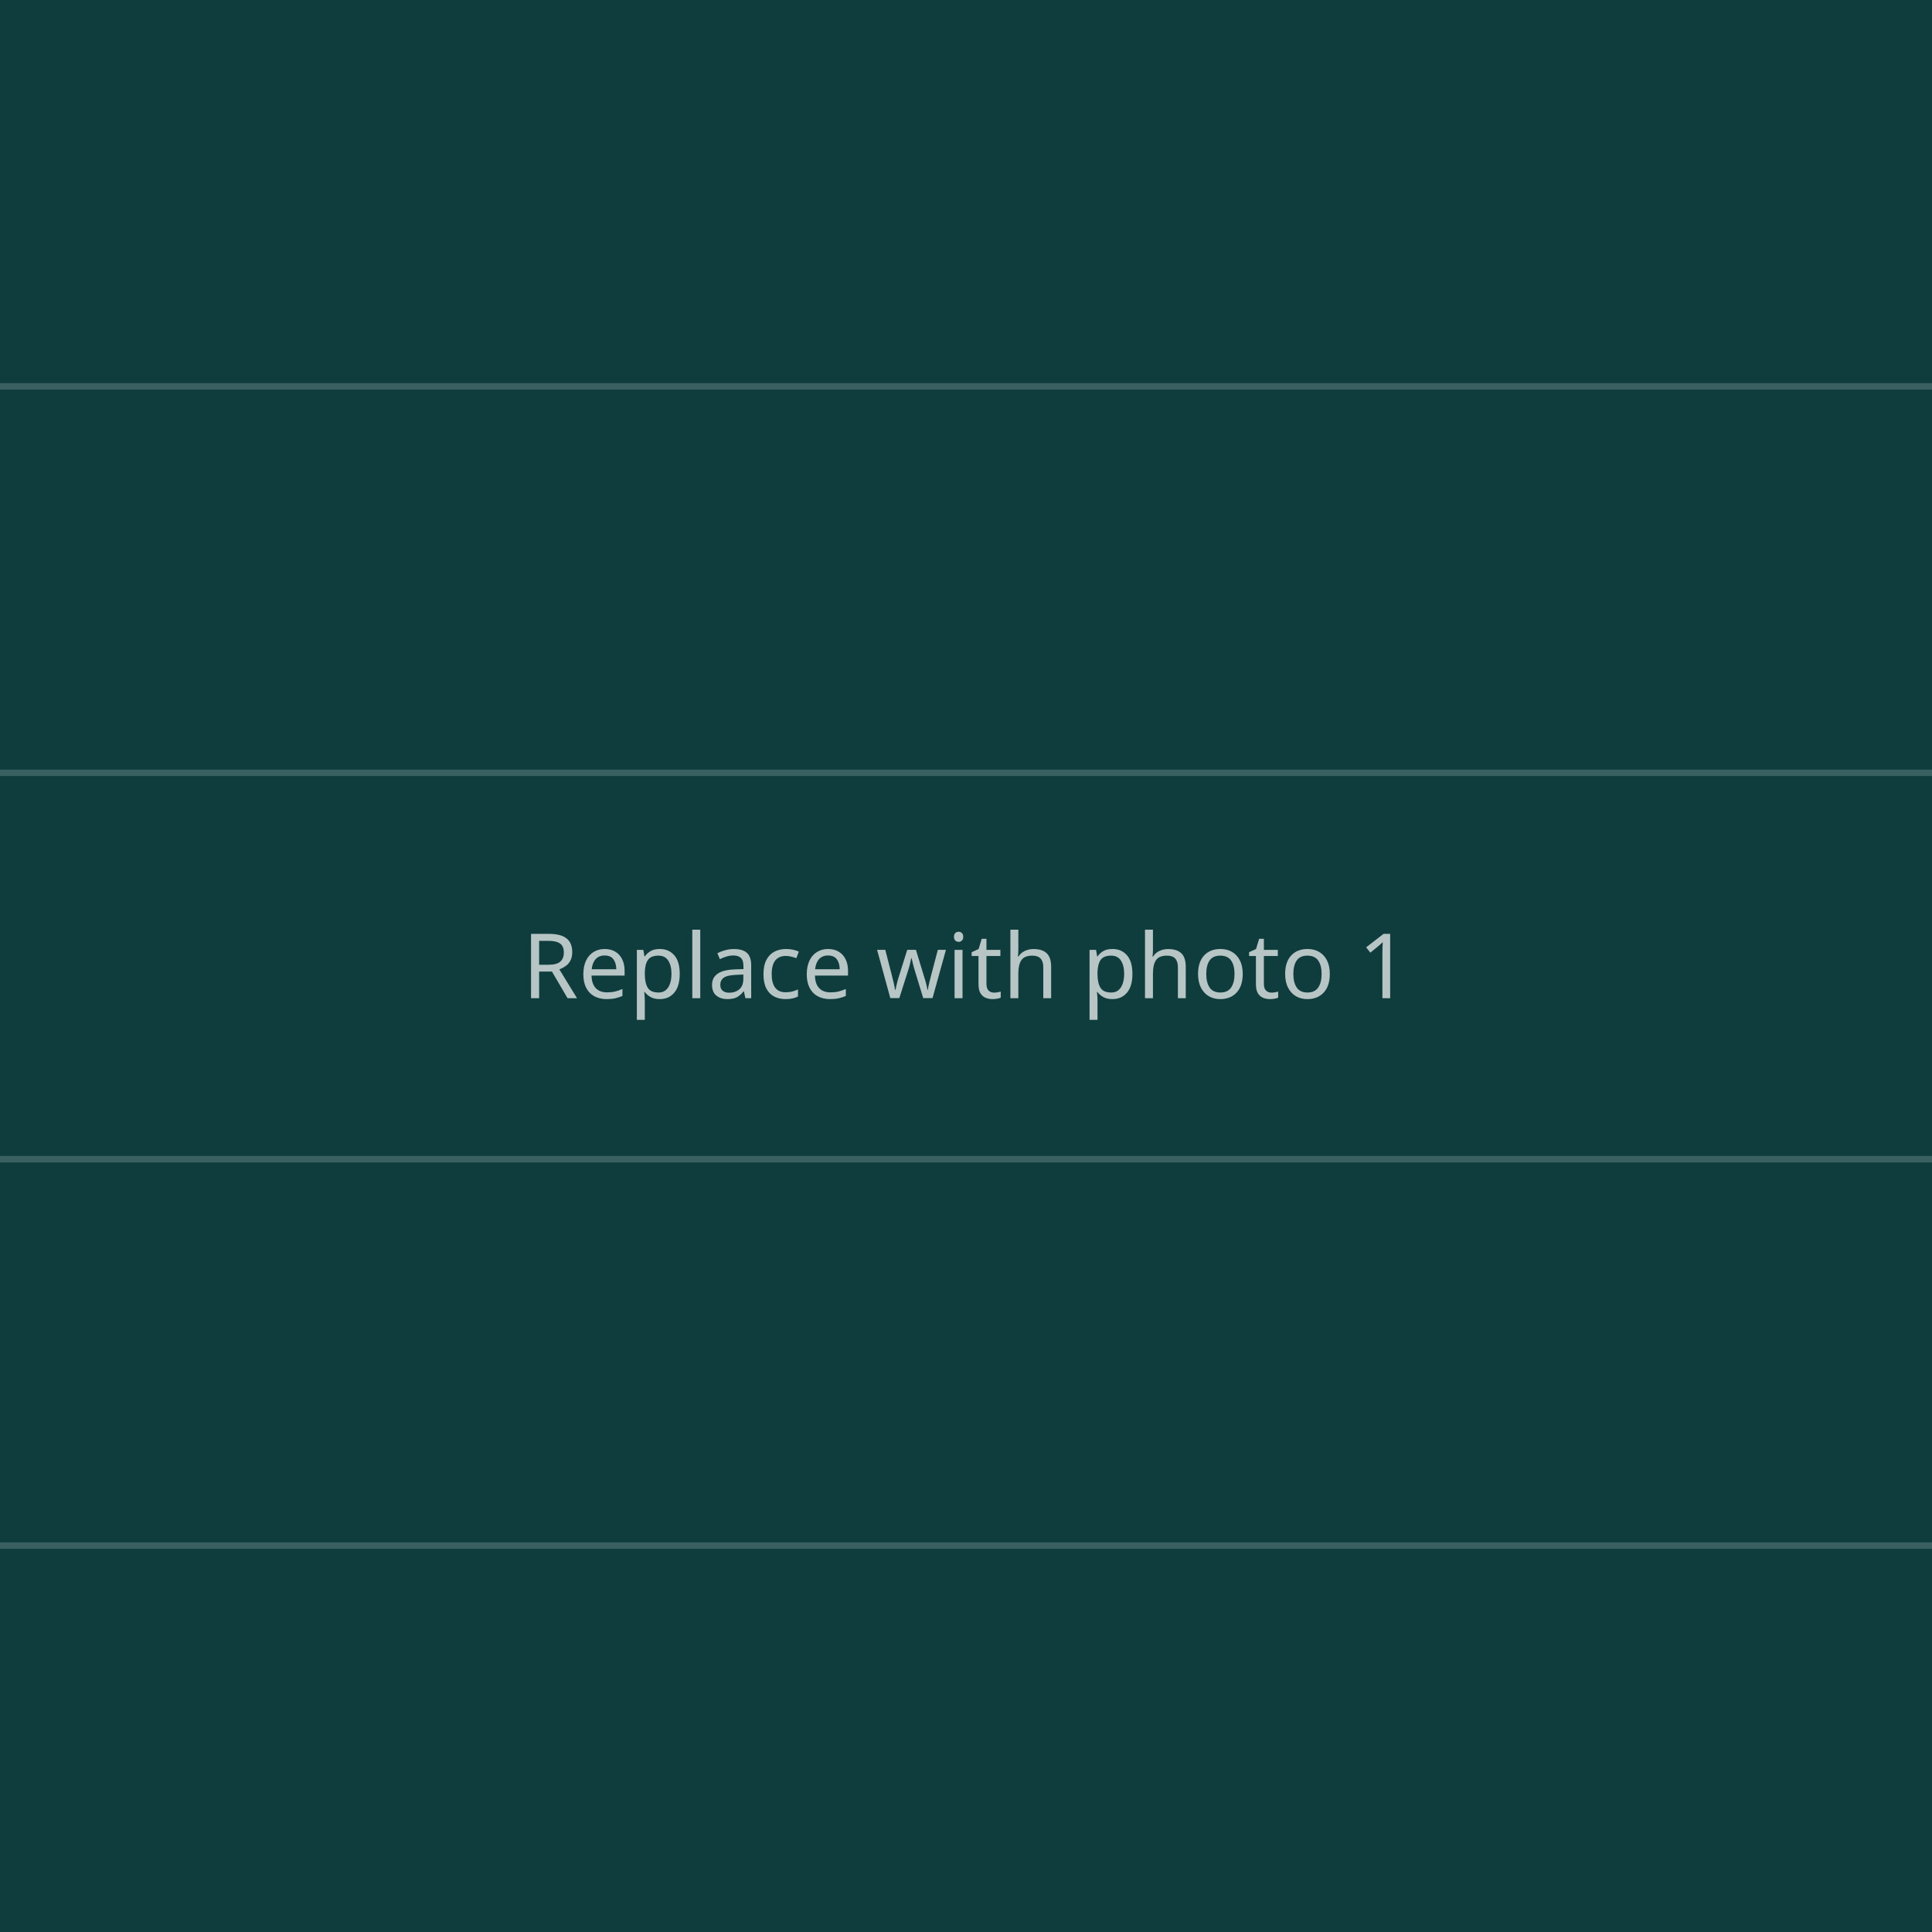
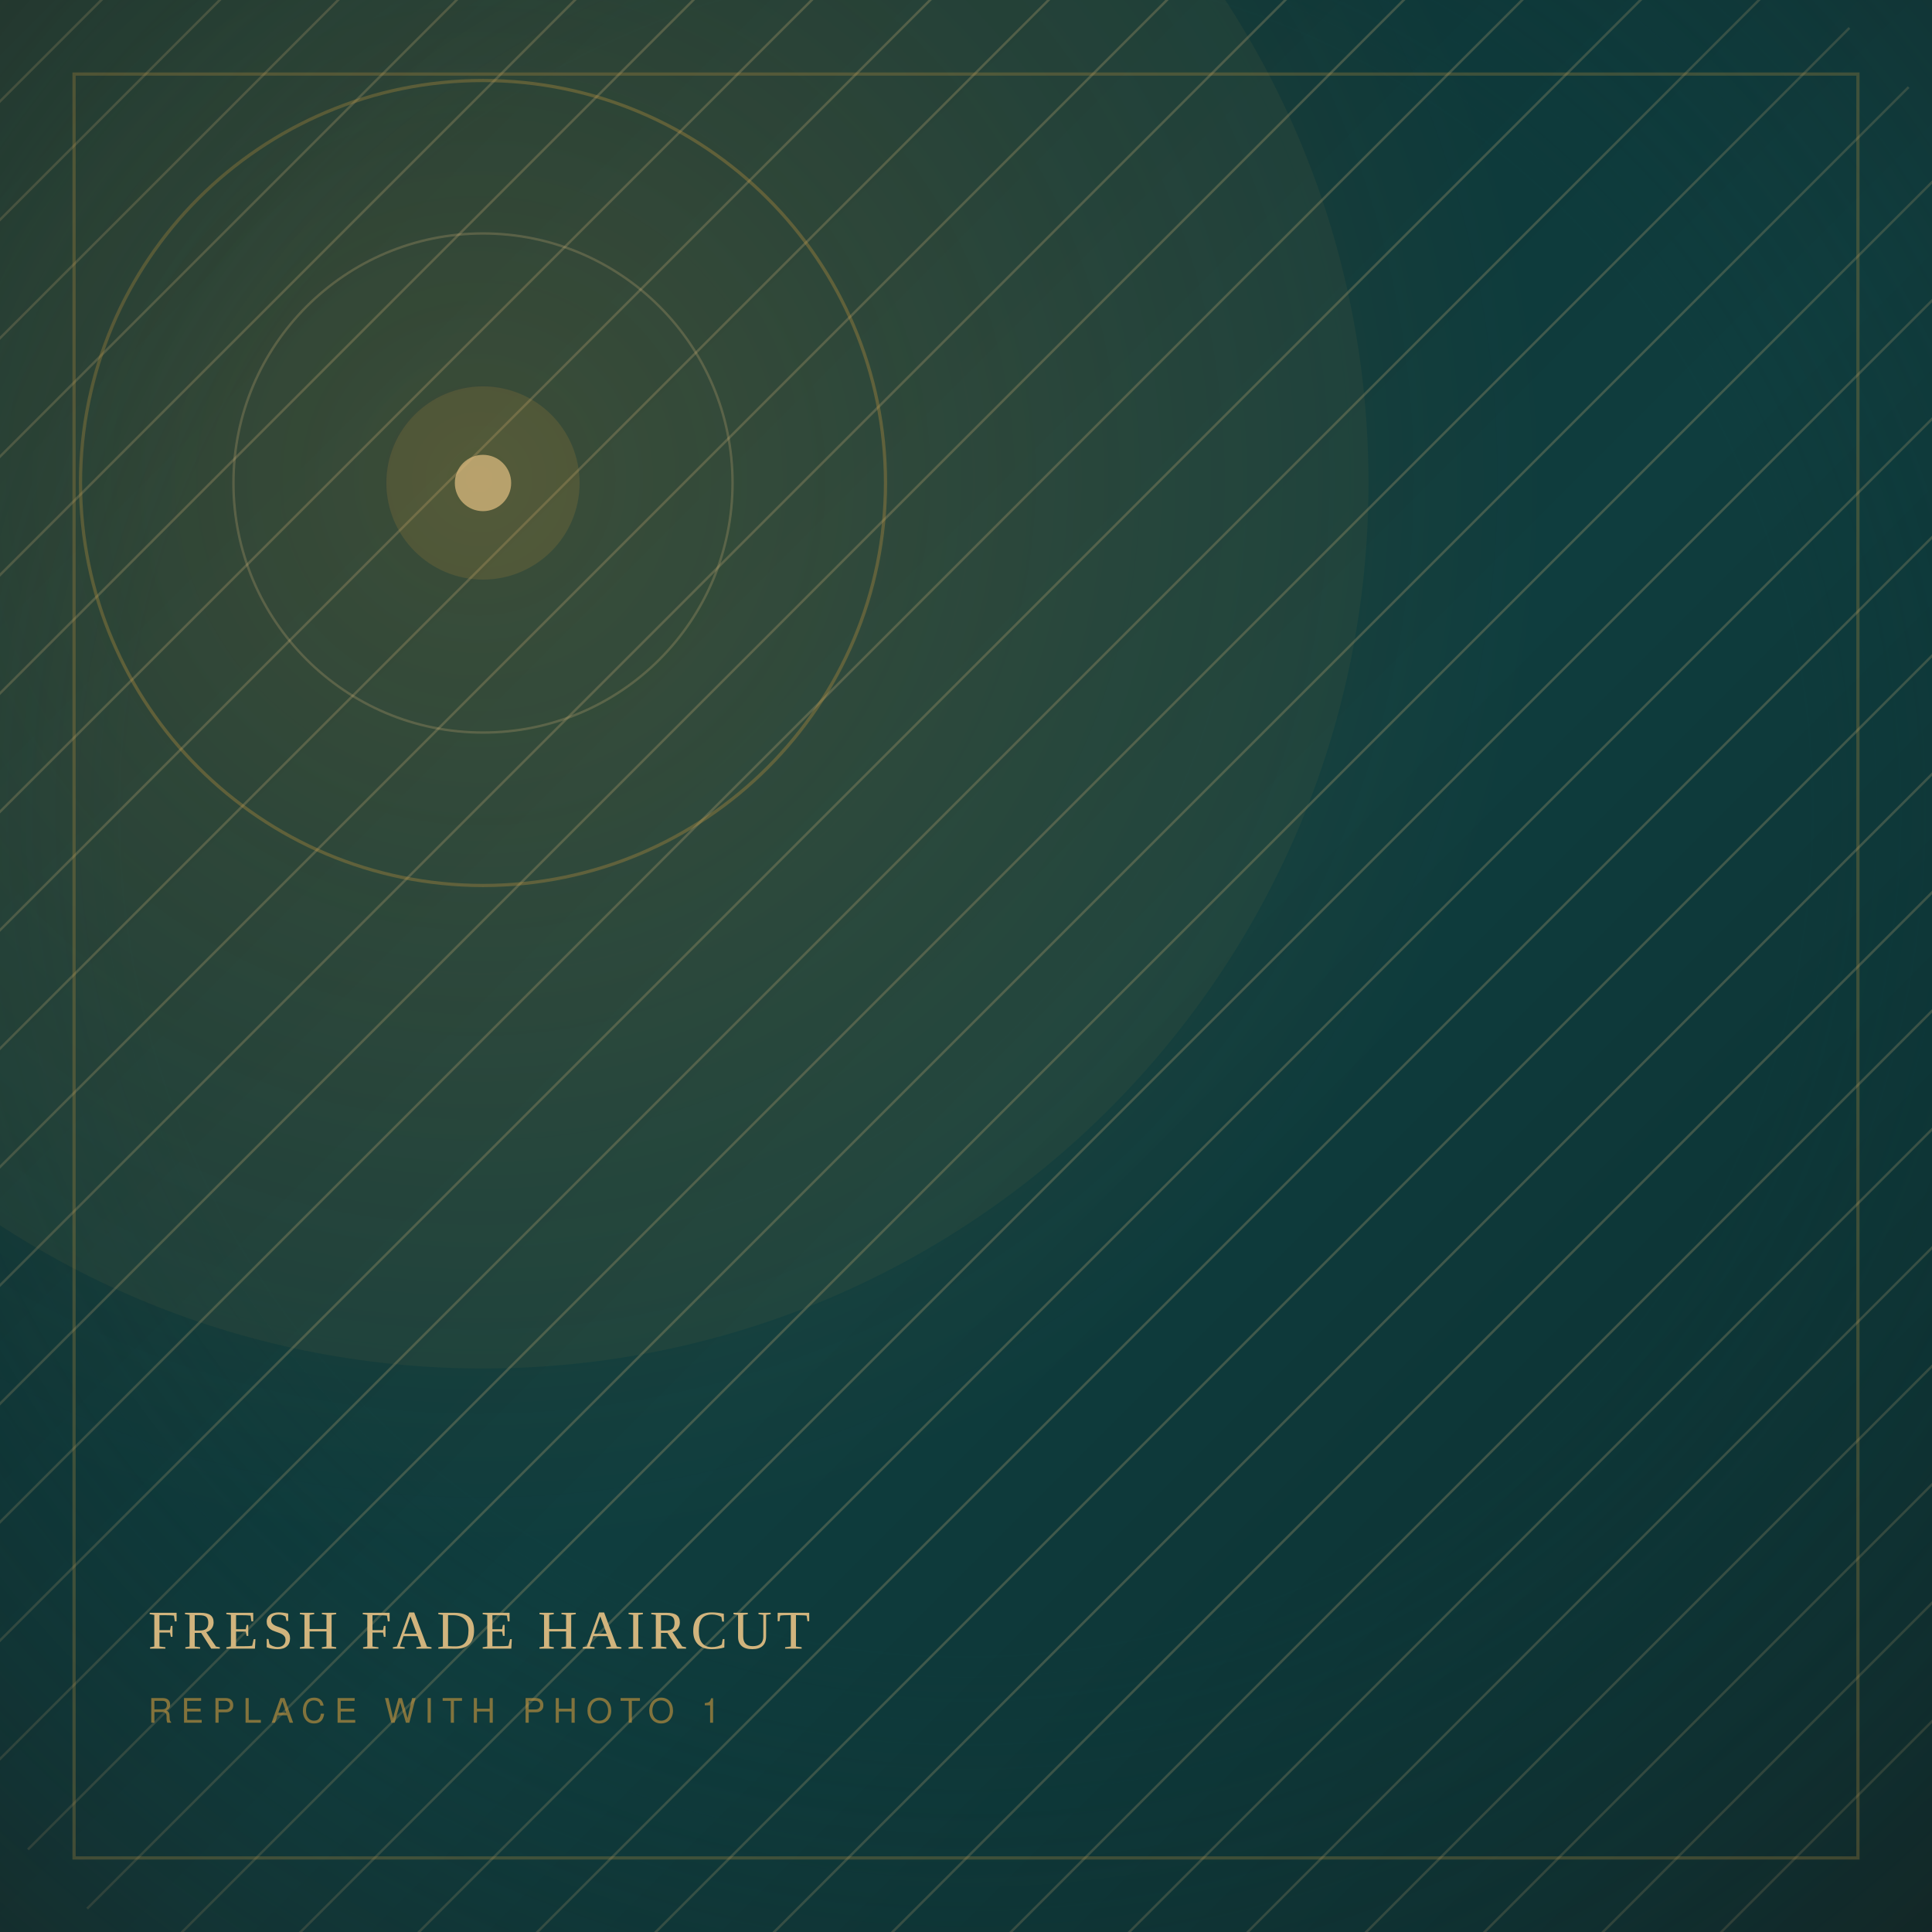
- <svg xmlns="http://www.w3.org/2000/svg" viewBox="0 0 600 600">
-   <rect width="600" height="600" fill="#0F3D3E" />
-   <g stroke="#ffffff" stroke-opacity=".18" stroke-width="2">
-     <path d="M0 120h600M0 240h600M0 360h600M0 480h600" />
+ <svg xmlns="http://www.w3.org/2000/svg" viewBox="0 0 1200 1200" role="img" aria-label="Fresh fade haircut — placeholder">
+   <defs>
+     <linearGradient id="g" x1="0" y1="0" x2="1" y2="1">
+       <stop offset="0" stop-color="#0B2E2F" />
+       <stop offset="0.55" stop-color="#0F3D3E" />
+       <stop offset="1" stop-color="#0B2E2F" />
+     </linearGradient>
+     <radialGradient id="v" cx="0.5" cy="0.42" r="0.78">
+       <stop offset="0.55" stop-color="#0F3D3E" stop-opacity="0" />
+       <stop offset="1" stop-color="#1B1F1E" stop-opacity="0.55" />
+     </radialGradient>
+     <radialGradient id="bloom" cx="0.25" cy="0.25" r="0.55">
+       <stop offset="0" stop-color="#C8963E" stop-opacity="0.2" />
+       <stop offset="1" stop-color="#C8963E" stop-opacity="0" />
+     </radialGradient>
+     <clipPath id="c">
+       <rect width="1200" height="1200" />
+     </clipPath>
+   </defs>
+   <g clip-path="url(#c)">
+     <rect width="1200" height="1200" fill="url(#g)" />
+     <rect width="1200" height="1200" fill="url(#bloom)" />
+     <g transform="rotate(45 600 600)">
+       <line x1="-1400" y1="-200" x2="-1400" y2="1400" stroke="#DBBA80" stroke-opacity="0.25" stroke-width="1.5" />
+       <line x1="-1348" y1="-200" x2="-1348" y2="1400" stroke="#DBBA80" stroke-opacity="0.25" stroke-width="1.5" />
+       <line x1="-1296" y1="-200" x2="-1296" y2="1400" stroke="#DBBA80" stroke-opacity="0.25" stroke-width="1.5" />
+       <line x1="-1244" y1="-200" x2="-1244" y2="1400" stroke="#DBBA80" stroke-opacity="0.25" stroke-width="1.5" />
+       <line x1="-1192" y1="-200" x2="-1192" y2="1400" stroke="#DBBA80" stroke-opacity="0.25" stroke-width="1.5" />
+       <line x1="-1140" y1="-200" x2="-1140" y2="1400" stroke="#DBBA80" stroke-opacity="0.25" stroke-width="1.5" />
+       <line x1="-1088" y1="-200" x2="-1088" y2="1400" stroke="#DBBA80" stroke-opacity="0.25" stroke-width="1.5" />
+       <line x1="-1036" y1="-200" x2="-1036" y2="1400" stroke="#DBBA80" stroke-opacity="0.25" stroke-width="1.5" />
+       <line x1="-984" y1="-200" x2="-984" y2="1400" stroke="#DBBA80" stroke-opacity="0.25" stroke-width="1.5" />
+       <line x1="-932" y1="-200" x2="-932" y2="1400" stroke="#DBBA80" stroke-opacity="0.25" stroke-width="1.5" />
+       <line x1="-880" y1="-200" x2="-880" y2="1400" stroke="#DBBA80" stroke-opacity="0.25" stroke-width="1.5" />
+       <line x1="-828" y1="-200" x2="-828" y2="1400" stroke="#DBBA80" stroke-opacity="0.25" stroke-width="1.5" />
+       <line x1="-776" y1="-200" x2="-776" y2="1400" stroke="#DBBA80" stroke-opacity="0.25" stroke-width="1.5" />
+       <line x1="-724" y1="-200" x2="-724" y2="1400" stroke="#DBBA80" stroke-opacity="0.25" stroke-width="1.5" />
+       <line x1="-672" y1="-200" x2="-672" y2="1400" stroke="#DBBA80" stroke-opacity="0.25" stroke-width="1.5" />
+       <line x1="-620" y1="-200" x2="-620" y2="1400" stroke="#DBBA80" stroke-opacity="0.25" stroke-width="1.5" />
+       <line x1="-568" y1="-200" x2="-568" y2="1400" stroke="#DBBA80" stroke-opacity="0.25" stroke-width="1.5" />
+       <line x1="-516" y1="-200" x2="-516" y2="1400" stroke="#DBBA80" stroke-opacity="0.25" stroke-width="1.5" />
+       <line x1="-464" y1="-200" x2="-464" y2="1400" stroke="#DBBA80" stroke-opacity="0.25" stroke-width="1.5" />
+       <line x1="-412" y1="-200" x2="-412" y2="1400" stroke="#DBBA80" stroke-opacity="0.25" stroke-width="1.5" />
+       <line x1="-360" y1="-200" x2="-360" y2="1400" stroke="#DBBA80" stroke-opacity="0.25" stroke-width="1.5" />
+       <line x1="-308" y1="-200" x2="-308" y2="1400" stroke="#DBBA80" stroke-opacity="0.25" stroke-width="1.5" />
+       <line x1="-256" y1="-200" x2="-256" y2="1400" stroke="#DBBA80" stroke-opacity="0.25" stroke-width="1.5" />
+       <line x1="-204" y1="-200" x2="-204" y2="1400" stroke="#DBBA80" stroke-opacity="0.25" stroke-width="1.5" />
+       <line x1="-152" y1="-200" x2="-152" y2="1400" stroke="#DBBA80" stroke-opacity="0.25" stroke-width="1.5" />
+       <line x1="-100" y1="-200" x2="-100" y2="1400" stroke="#DBBA80" stroke-opacity="0.25" stroke-width="1.5" />
+       <line x1="-48" y1="-200" x2="-48" y2="1400" stroke="#DBBA80" stroke-opacity="0.25" stroke-width="1.5" />
+       <line x1="4" y1="-200" x2="4" y2="1400" stroke="#DBBA80" stroke-opacity="0.25" stroke-width="1.5" />
+       <line x1="56" y1="-200" x2="56" y2="1400" stroke="#DBBA80" stroke-opacity="0.25" stroke-width="1.5" />
+       <line x1="108" y1="-200" x2="108" y2="1400" stroke="#DBBA80" stroke-opacity="0.25" stroke-width="1.5" />
+       <line x1="160" y1="-200" x2="160" y2="1400" stroke="#DBBA80" stroke-opacity="0.25" stroke-width="1.5" />
+       <line x1="212" y1="-200" x2="212" y2="1400" stroke="#DBBA80" stroke-opacity="0.25" stroke-width="1.5" />
+       <line x1="264" y1="-200" x2="264" y2="1400" stroke="#DBBA80" stroke-opacity="0.25" stroke-width="1.5" />
+       <line x1="316" y1="-200" x2="316" y2="1400" stroke="#DBBA80" stroke-opacity="0.25" stroke-width="1.5" />
+       <line x1="368" y1="-200" x2="368" y2="1400" stroke="#DBBA80" stroke-opacity="0.25" stroke-width="1.5" />
+       <line x1="420" y1="-200" x2="420" y2="1400" stroke="#DBBA80" stroke-opacity="0.25" stroke-width="1.5" />
+       <line x1="472" y1="-200" x2="472" y2="1400" stroke="#DBBA80" stroke-opacity="0.25" stroke-width="1.5" />
+       <line x1="524" y1="-200" x2="524" y2="1400" stroke="#DBBA80" stroke-opacity="0.25" stroke-width="1.5" />
+       <line x1="576" y1="-200" x2="576" y2="1400" stroke="#DBBA80" stroke-opacity="0.25" stroke-width="1.5" />
+       <line x1="628" y1="-200" x2="628" y2="1400" stroke="#DBBA80" stroke-opacity="0.25" stroke-width="1.5" />
+       <line x1="680" y1="-200" x2="680" y2="1400" stroke="#DBBA80" stroke-opacity="0.25" stroke-width="1.5" />
+       <line x1="732" y1="-200" x2="732" y2="1400" stroke="#DBBA80" stroke-opacity="0.25" stroke-width="1.5" />
+       <line x1="784" y1="-200" x2="784" y2="1400" stroke="#DBBA80" stroke-opacity="0.25" stroke-width="1.5" />
+       <line x1="836" y1="-200" x2="836" y2="1400" stroke="#DBBA80" stroke-opacity="0.25" stroke-width="1.5" />
+       <line x1="888" y1="-200" x2="888" y2="1400" stroke="#DBBA80" stroke-opacity="0.25" stroke-width="1.5" />
+       <line x1="940" y1="-200" x2="940" y2="1400" stroke="#DBBA80" stroke-opacity="0.25" stroke-width="1.5" />
+       <line x1="992" y1="-200" x2="992" y2="1400" stroke="#DBBA80" stroke-opacity="0.25" stroke-width="1.5" />
+       <line x1="1044" y1="-200" x2="1044" y2="1400" stroke="#DBBA80" stroke-opacity="0.25" stroke-width="1.5" />
+       <line x1="1096" y1="-200" x2="1096" y2="1400" stroke="#DBBA80" stroke-opacity="0.25" stroke-width="1.5" />
+       <line x1="1148" y1="-200" x2="1148" y2="1400" stroke="#DBBA80" stroke-opacity="0.25" stroke-width="1.5" />
+       <line x1="1200" y1="-200" x2="1200" y2="1400" stroke="#DBBA80" stroke-opacity="0.25" stroke-width="1.5" />
+       <line x1="1252" y1="-200" x2="1252" y2="1400" stroke="#DBBA80" stroke-opacity="0.25" stroke-width="1.5" />
+       <line x1="1304" y1="-200" x2="1304" y2="1400" stroke="#DBBA80" stroke-opacity="0.25" stroke-width="1.5" />
+       <line x1="1356" y1="-200" x2="1356" y2="1400" stroke="#DBBA80" stroke-opacity="0.25" stroke-width="1.5" />
+     </g>
+     <circle cx="300" cy="300" r="250" fill="none" stroke="#C8963E" stroke-opacity="0.32" stroke-width="2" />
+     <circle cx="300" cy="300" r="155" fill="none" stroke="#DBBA80" stroke-opacity="0.24" stroke-width="1.5" />
+     <circle cx="300" cy="300" r="60" fill="#C8963E" fill-opacity="0.16" />
+     <circle cx="300" cy="300" r="17.5" fill="#DBBA80" fill-opacity="0.75" />
+     <rect width="1200" height="1200" fill="url(#v)" />
+     <ellipse cx="300" cy="300" rx="550" ry="550" fill="#C8963E" opacity="0.06" />
+     <rect x="46" y="46" width="1108" height="1108" fill="none" stroke="#C8963E" stroke-opacity="0.26" stroke-width="2" />
+     <g font-family="Georgia, 'Times New Roman', serif">
+       <text x="92" y="1024" fill="#DBBA80" fill-opacity="0.95" font-size="34" letter-spacing="3">FRESH FADE HAIRCUT</text>
+       <text x="92" y="1070" fill="#C8963E" fill-opacity="0.62" font-family="Helvetica, Arial, sans-serif" font-size="21" letter-spacing="5.5">REPLACE WITH PHOTO 1</text>
+     </g>
  </g>
-   <text x="300" y="310" font-family="sans-serif" font-size="28" fill="#fff" fill-opacity=".7" text-anchor="middle">Replace with photo 1</text>
</svg>
